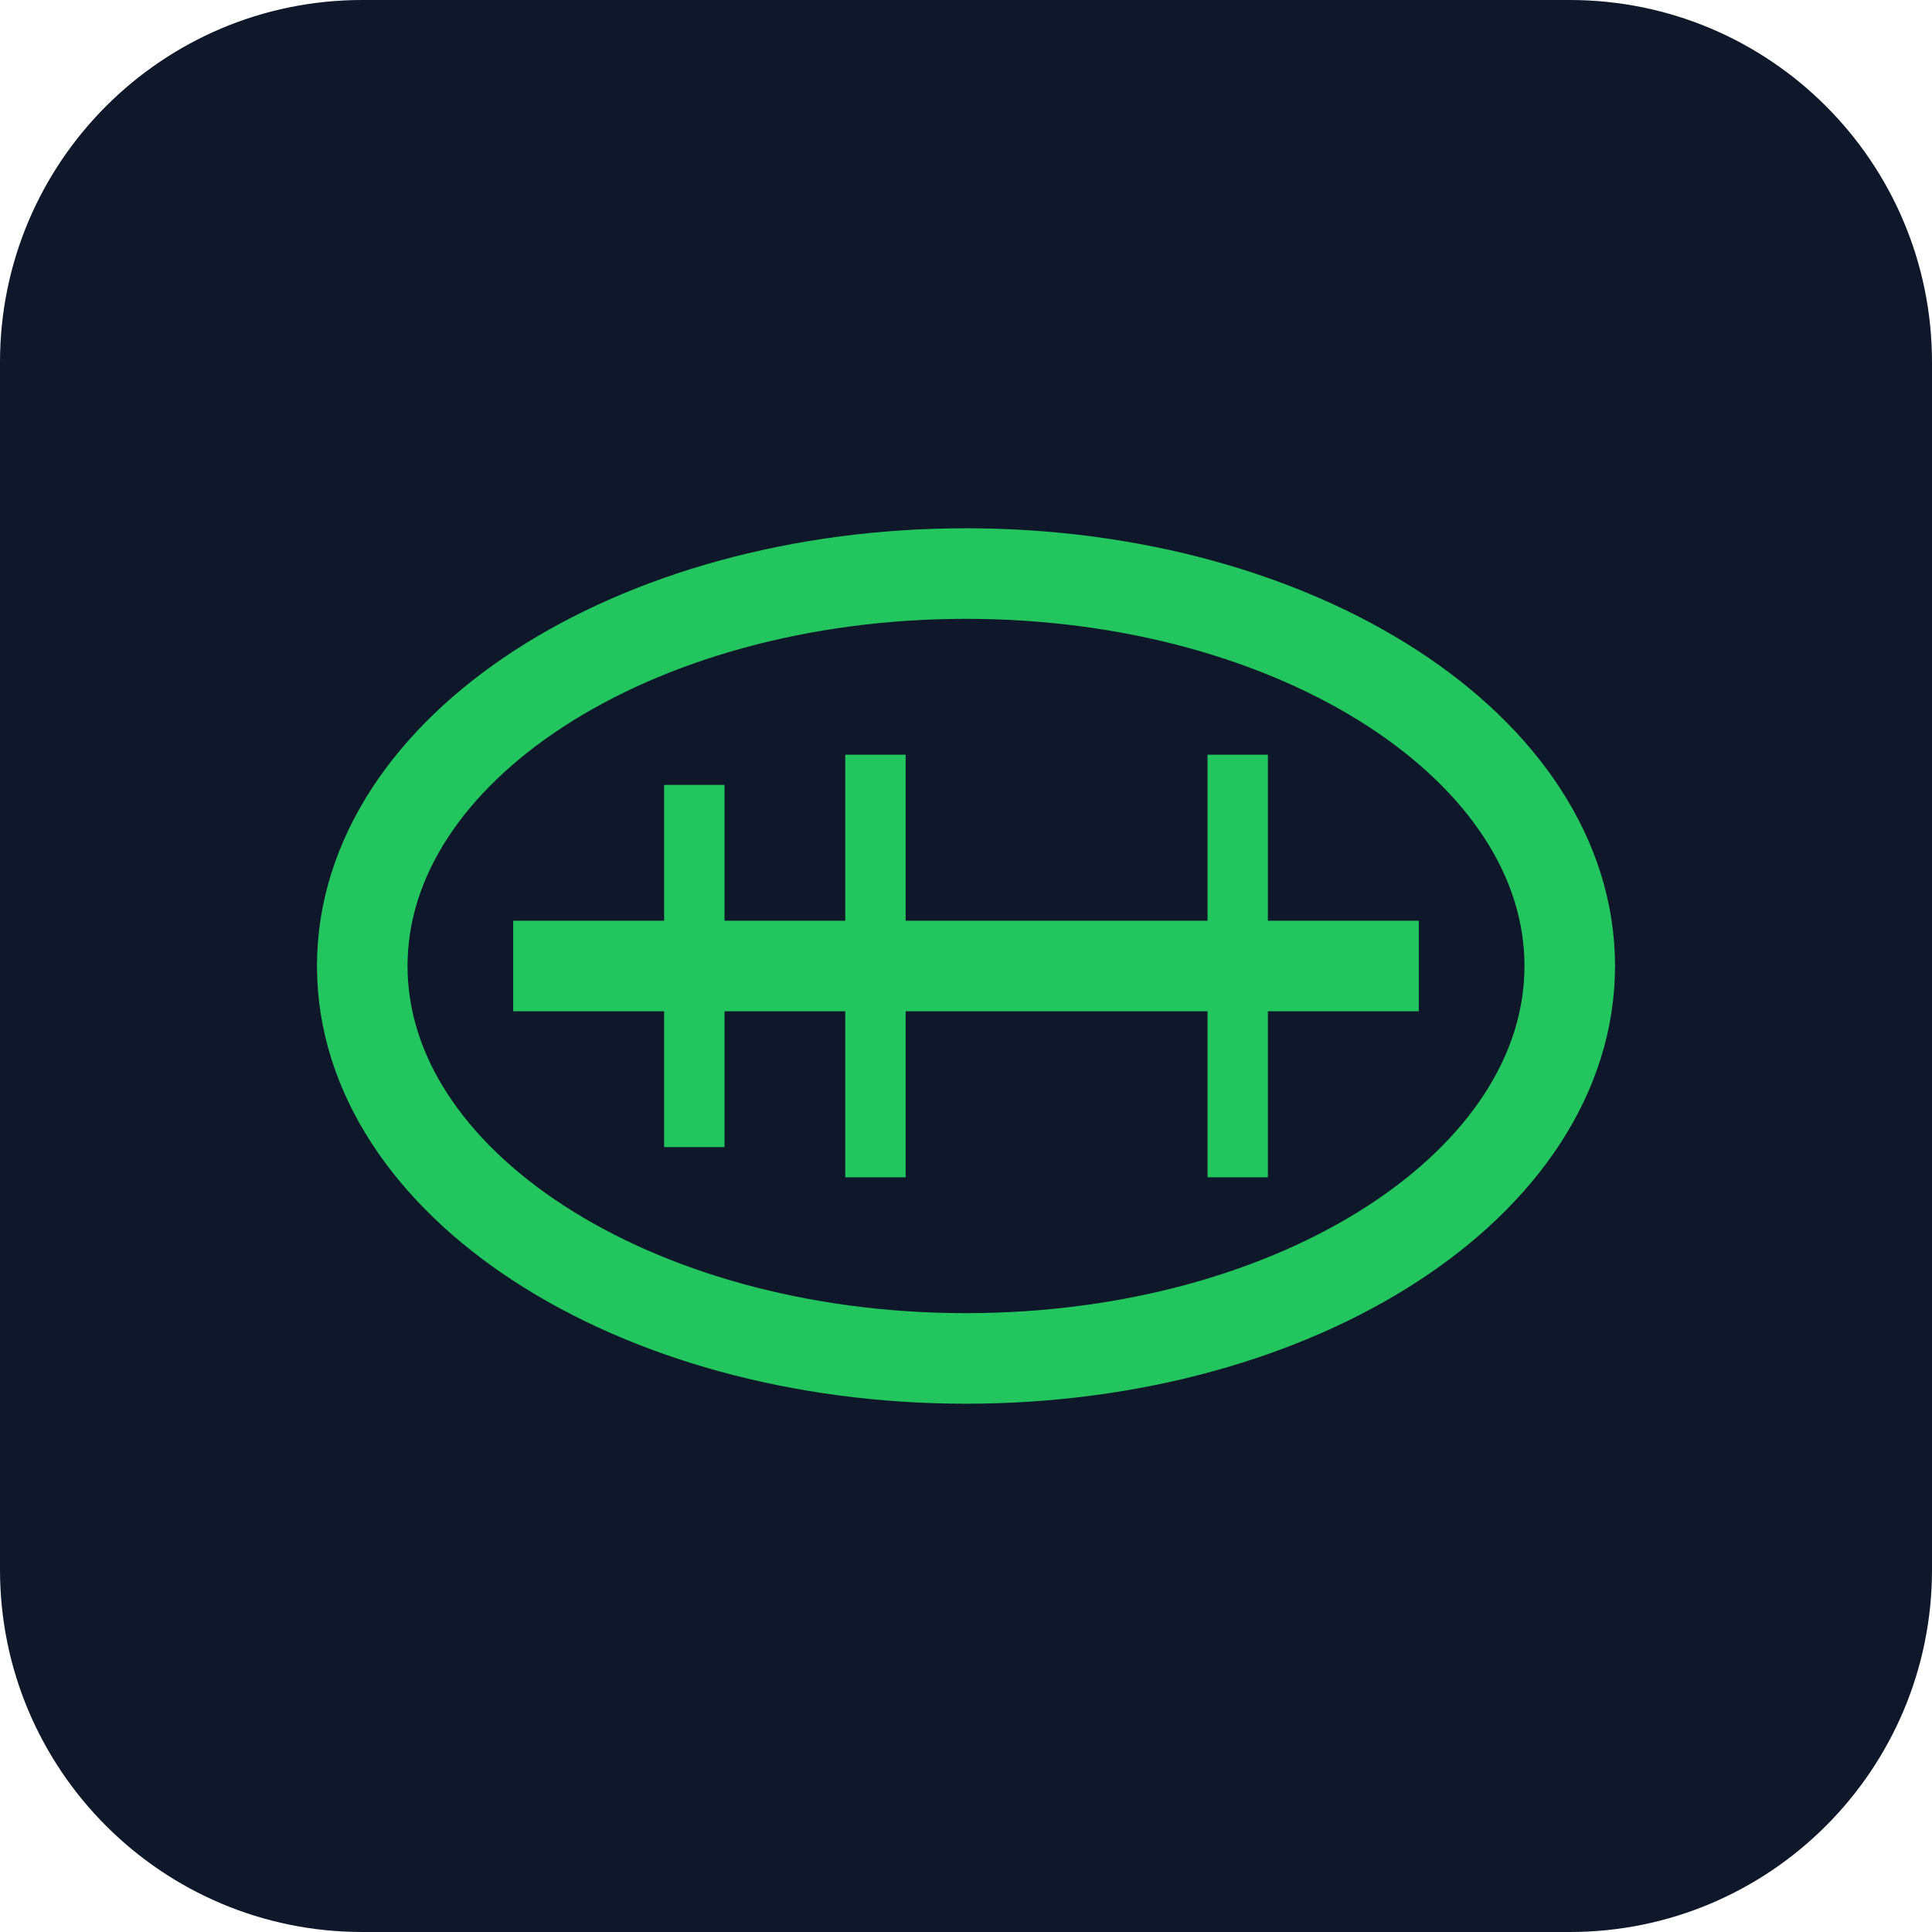
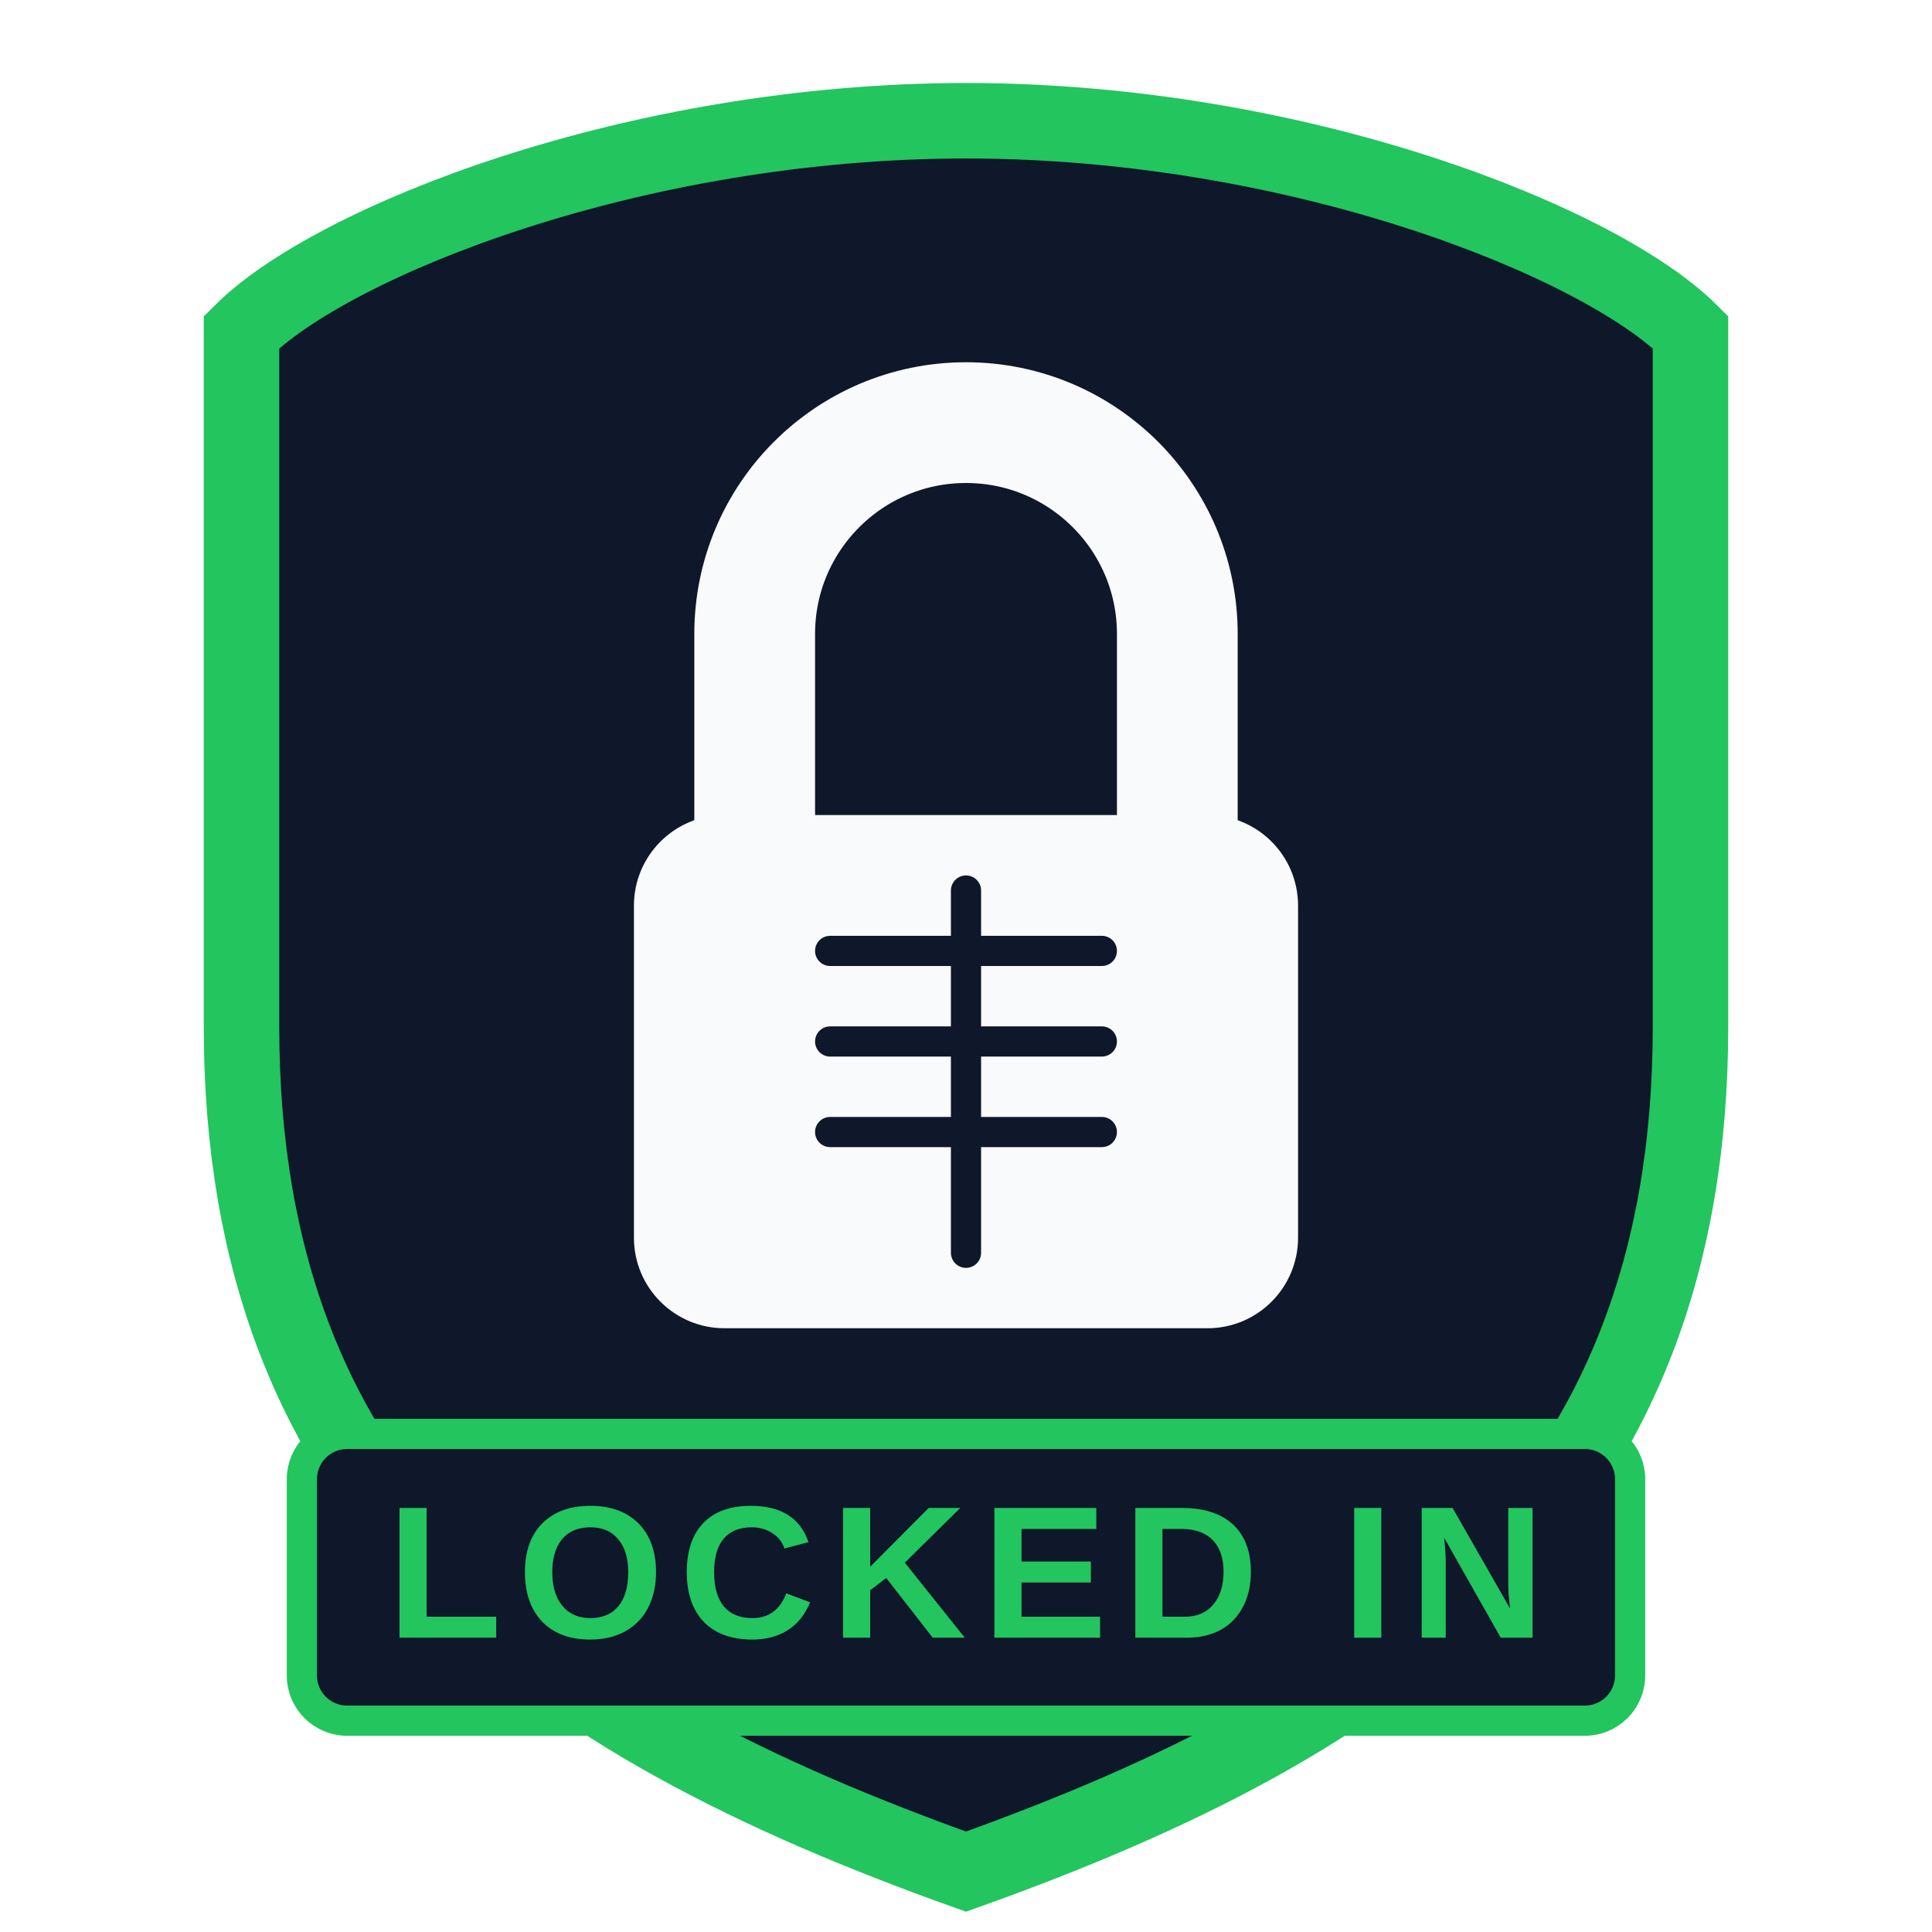
<svg xmlns="http://www.w3.org/2000/svg" viewBox="0 0 128 128">
-   <rect width="128" height="128" rx="24" fill="#0f172a" />
-   <ellipse cx="64" cy="64" rx="40" ry="26" fill="none" stroke="#22c55e" stroke-width="6" />
-   <line x1="34" y1="64" x2="94" y2="64" stroke="#22c55e" stroke-width="6" />
-   <line x1="46" y1="52" x2="46" y2="76" stroke="#22c55e" stroke-width="4" />
-   <line x1="58" y1="50" x2="58" y2="78" stroke="#22c55e" stroke-width="4" />
-   <line x1="82" y1="50" x2="82" y2="78" stroke="#22c55e" stroke-width="4" />
+   <path d="M64 8 C86 8 106 16 112 22 L112 68 C112 100 92 114 64 124 C36 114 16 100 16 68 L16 22 C22 16 42 8 64 8 Z" fill="#0f172a" stroke="#22c55e" stroke-width="5" />
+   <path d="M50 56 L50 42 A14 14 0 0 1 78 42 L78 56" fill="none" stroke="#f8fafc" stroke-width="8" stroke-linecap="round" />
+   <rect x="42" y="54" width="44" height="34" rx="6" fill="#f8fafc" />
+   <line x1="64" y1="59" x2="64" y2="83" stroke="#0f172a" stroke-width="2" stroke-linecap="round" />
+   <line x1="55" y1="63" x2="73" y2="63" stroke="#0f172a" stroke-width="2" stroke-linecap="round" />
+   <line x1="55" y1="69" x2="73" y2="69" stroke="#0f172a" stroke-width="2" stroke-linecap="round" />
+   <line x1="55" y1="75" x2="73" y2="75" stroke="#0f172a" stroke-width="2" stroke-linecap="round" />
+   <rect x="20" y="95" width="88" height="19" rx="3" fill="#0f172a" stroke="#22c55e" stroke-width="2" />
+   <text x="64" y="108.5" text-anchor="middle" font-family="system-ui, -apple-system, Segoe UI, Arial, sans-serif" font-weight="800" font-size="12.5" letter-spacing="1" fill="#22c55e">LOCKED IN</text>
</svg>
